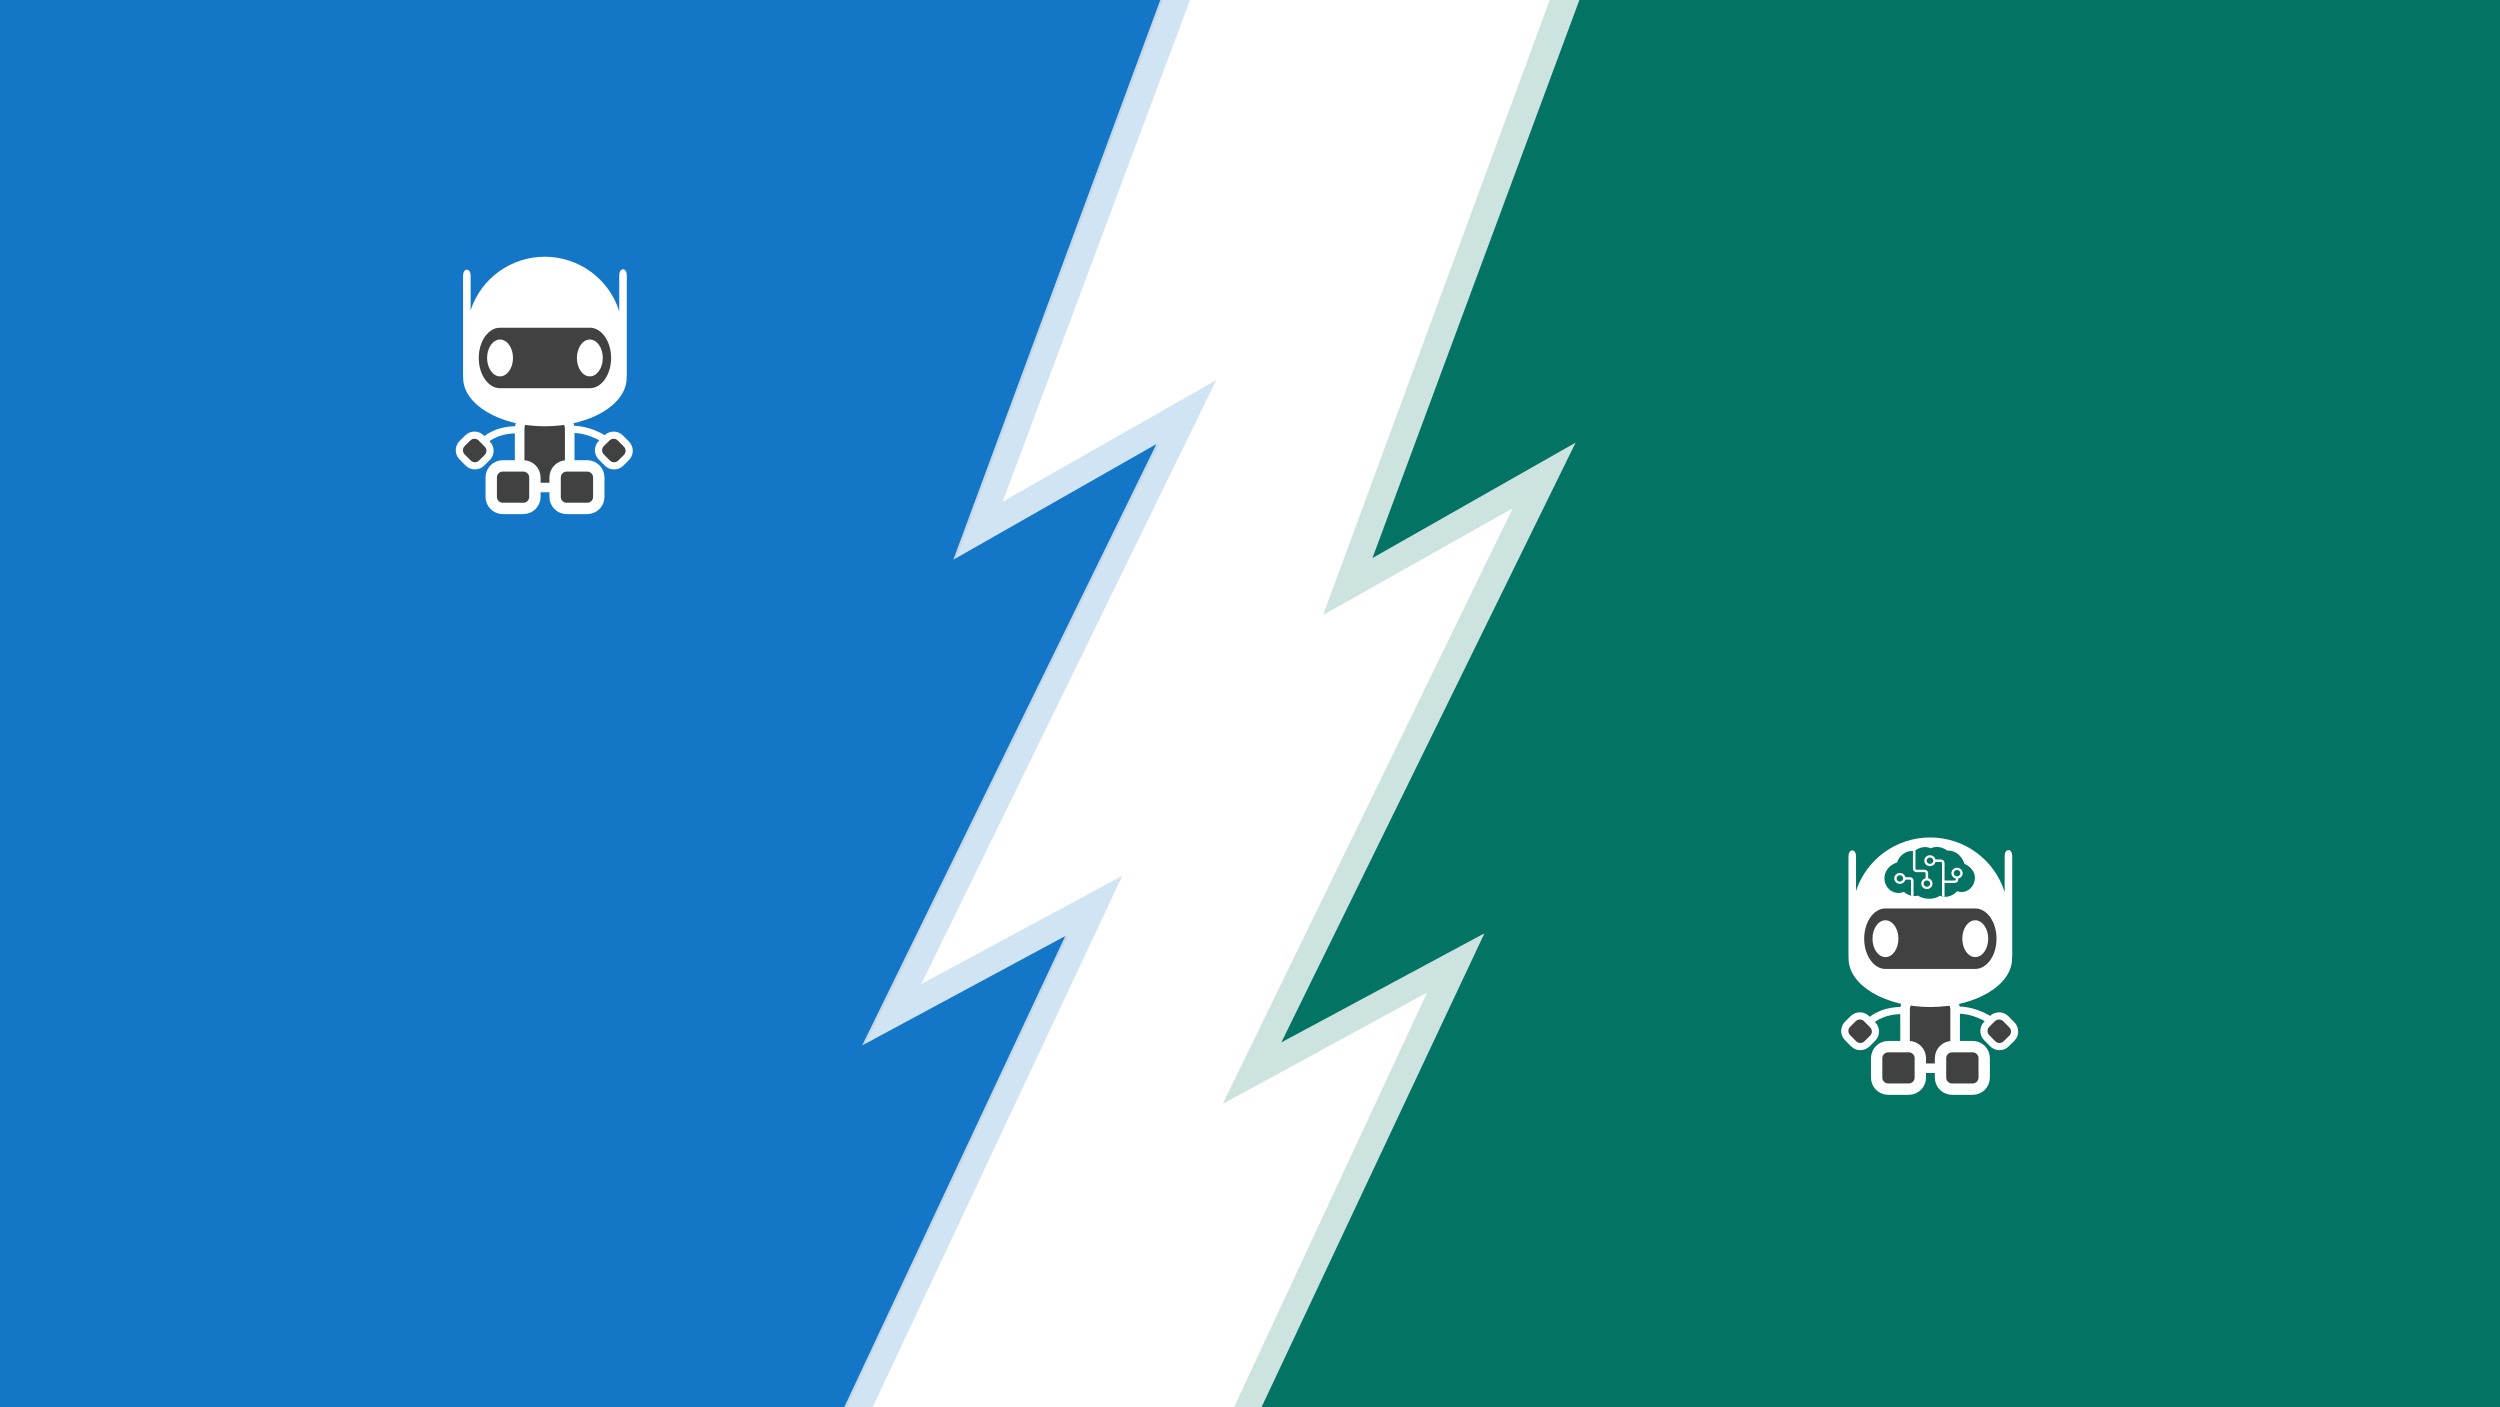
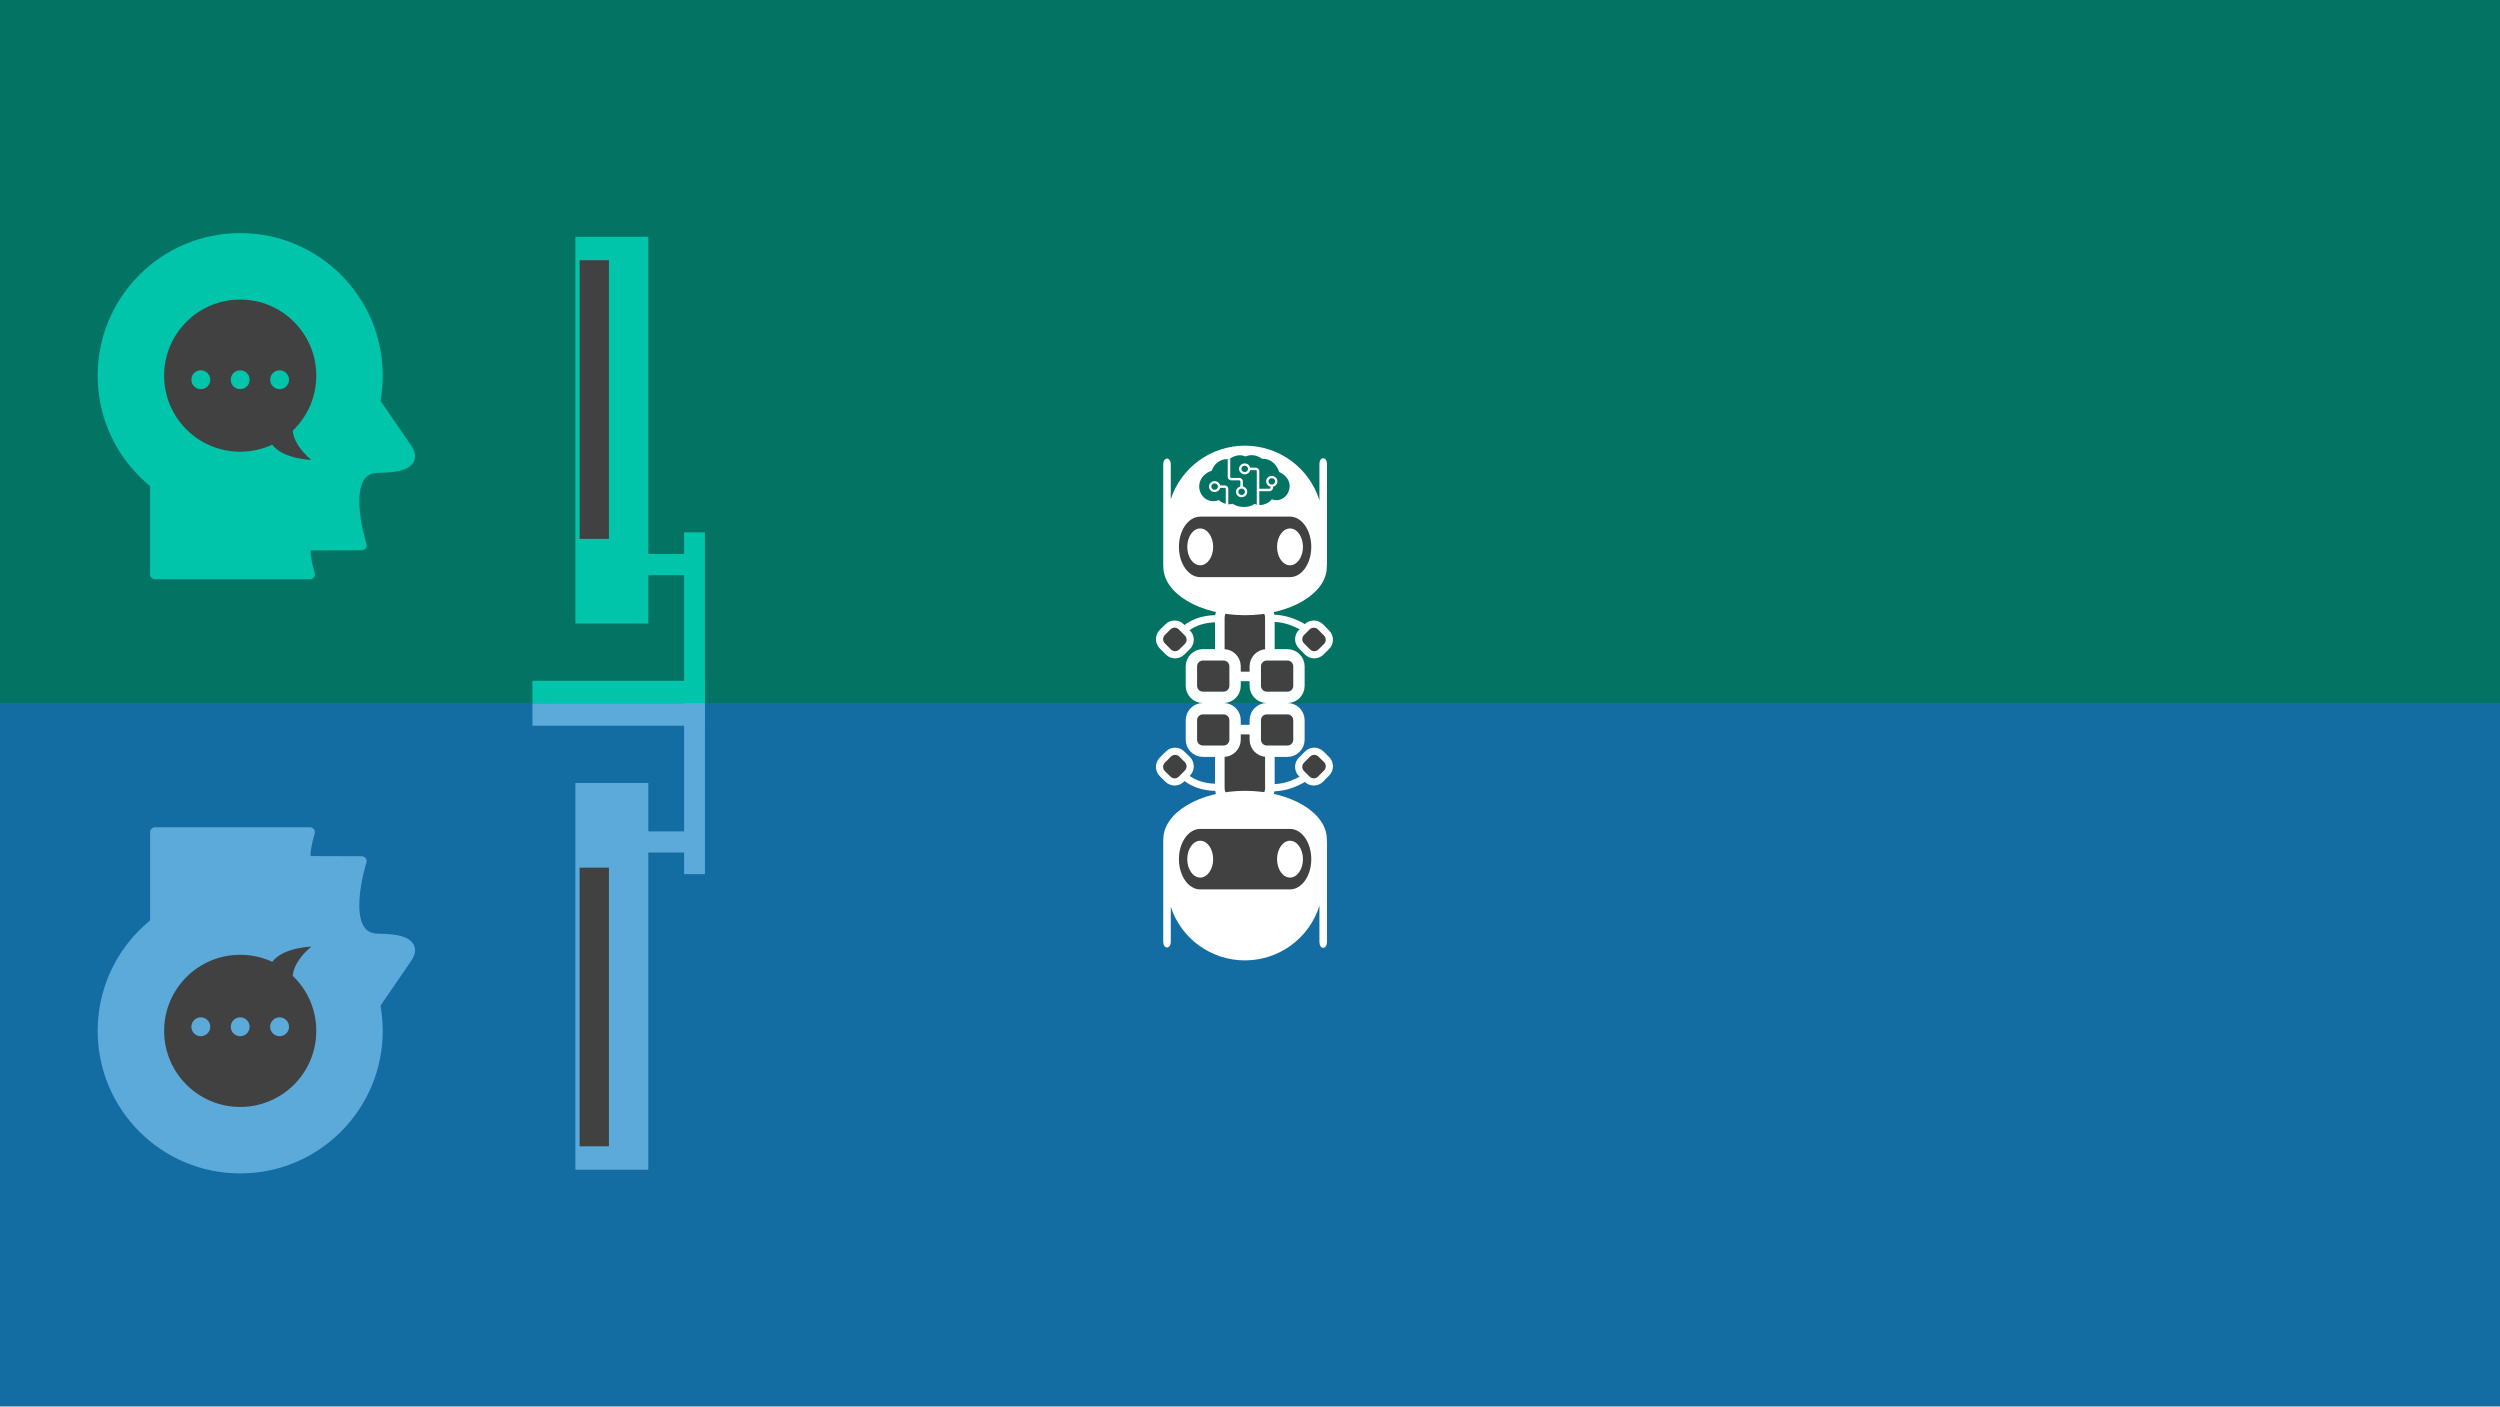
<svg xmlns="http://www.w3.org/2000/svg" xmlns:xlink="http://www.w3.org/1999/xlink" width="508mm" height="285.75mm" version="1.1" viewBox="0 0 508 285.75" id="svg4136">
  <defs id="defs4138">
    <clipPath id="clipPath5017">
-       <use width="100%" height="100%" xlink:href="#g5013" id="use4141" />
+       <use width="100%" height="100%" xlink:href="#g5013" id="use4141" x="0" y="0" />
    </clipPath>
  </defs>
  <style type="text/css" id="style4523">
		.st1 {fill:#0078d7;stroke:none;stroke-linecap:butt;stroke-width:0.75}
		.st2 {fill:none;fill-rule:evenodd;font-size:12px;overflow:visible;stroke-linecap:square;stroke-miterlimit:3}
	</style>
  <style type="text/css" id="style4525">.st0{fill:#FFFFFF;}</style>
  <style type="text/css" id="style4527">
		.st1 {fill:#0078d7;stroke:none;stroke-linecap:butt;stroke-width:0.75}
		.st2 {fill:none;fill-rule:evenodd;font-size:12px;overflow:visible;stroke-linecap:square;stroke-miterlimit:3}
	</style>
-   <g id="layer1">
-     <path style="fill:#ffffff;fill-opacity:1;stroke:none;stroke-width:1.325;stroke-linecap:butt;stroke-linejoin:miter;stroke-miterlimit:4;stroke-dasharray:none;stroke-opacity:0.789" d="M 471.269,290.216 H 170.082 l 46.93,-100.035 -41.275,22.232 59.796,-122.208 -41.275,23.513 42.333,-114.48 234.679,-0.067 z" id="path898-3" />
-     <path style="fill:#1476c6;stroke:none;stroke-width:0.265px;stroke-linecap:butt;stroke-linejoin:miter;stroke-opacity:1;fill-opacity:1" d="m 169.552,290.216 46.93,-100.035 -41.275,22.232 59.796,-122.208 -41.275,23.513 L 236.061,-0.761 -0.536,-0.828 V 290.241 Z" id="path928" />
-     <path style="fill:#1476c6;fill-opacity:0.196;stroke:none;stroke-width:0.265px;stroke-linecap:butt;stroke-linejoin:miter;stroke-opacity:1" d="m 175.302,290.24 -5.75,-0.024 46.93,-100.035 -41.275,22.232 59.796,-122.208 -41.275,23.513 42.333,-114.48 6.032,2.002e-5 L 203.74,101.935 247.144,77.24 187.209,199.959 228.071,177.932 Z" id="path932" />
+   <g id="layer1" style="display:inline" transform="translate(-3.307285,-2.11666)">
+     <rect style="fill:#037364;fill-opacity:1;stroke:none;stroke-width:10.185;stroke-miterlimit:4;stroke-dasharray:none;stroke-dashoffset:0;stroke-opacity:1;paint-order:normal" id="rect867" width="508" height="285.75" x="3.307" y="2.117" />
+     <rect style="fill:#156ca6;fill-opacity:0.941;stroke:none;stroke-width:10.43;stroke-miterlimit:4;stroke-dasharray:none;stroke-dashoffset:0;stroke-opacity:1;paint-order:normal" id="rect869" width="508" height="142.875" x="3.307" y="144.992" />
+     <g id="g4165" transform="translate(-37.99185,-46.47647)">
+       <rect id="rect4167" style="fill:#01c5ab" height="78.581" width="14.817" y="96.705" x="158.22" />
+       <rect id="rect4169" style="fill:#414141" height="56.621" width="5.953" y="101.47" x="159.08" />
+       <rect id="rect4171" style="fill:#01c5ab" height="4.3" width="10.716" y="161.16" x="171.38" />
+       <rect id="rect4173" style="fill:#01c5ab" height="34.727" width="4.233" y="156.77" x="180.31" />
+       <rect id="rect4175" style="fill:#01c5ab" height="4.564" width="35.057" y="186.93" x="149.49" />
+     </g>
+     <g id="g1040">
+       <circle cx="52.116" cy="78.444" r="28.96" style="fill:#01c5ab" id="circle4161" />
+       <path d="m 34.808,99.834 v 18.984 h 31.485 c 0,0 -1.785,-5.847 -0.265,-5.852 l 10.782,-0.035 c 0,0 -5.027,-15.743 3.373,-15.743 8.4,0 6.416,-3.109 5.887,-3.903 -0.529,-0.794 -6.615,-9.657 -6.615,-9.657 z" style="fill:#01c5ab;stroke:#01c5ab;stroke-width:2;stroke-linecap:round;stroke-linejoin:round" id="path4163" />
+       <g transform="translate(-19.36627,-48.46287)" id="g4177">
+         <circle cx="71.482" cy="126.91" r="15.46" style="fill:#414141" id="circle4179" />
+         <path d="m 77.2,138.87 c 0.537,4.961 8.731,5.159 8.731,5.159 0,0 -5.093,-4.002 -3.473,-7.871 1.313,-3.136 -5.259,2.712 -5.259,2.712 z" style="fill:#414141" id="path4181" />
+         <g transform="translate(-0.088173,0.74216)" id="g4183">
+           <circle cx="63.566" cy="127" r="1.918" style="fill:#01c5ab" id="circle4185" />
+           <circle cx="71.57" cy="127" r="1.918" style="fill:#01c5ab" id="circle4187" />
+           <circle cx="79.573" cy="127" r="1.918" style="fill:#01c5ab" id="circle4189" />
+         </g>
+       </g>
+     </g>
+     <g style="fill:#5baad9;fill-opacity:1" id="g4165-8" transform="matrix(1,0,0,-1,-37.99185,336.5117)">
+       <rect id="rect4167-2" style="fill:#5baad9;fill-opacity:1" height="78.581" width="14.817" y="96.705" x="158.22" />
+       <rect id="rect4169-2" style="fill:#414141;fill-opacity:1" height="56.621" width="5.953" y="101.47" x="159.08" />
+       <rect id="rect4171-6" style="fill:#5baad9;fill-opacity:1" height="4.3" width="10.716" y="161.16" x="171.38" />
+       <rect id="rect4173-9" style="fill:#5baad9;fill-opacity:1" height="34.727" width="4.233" y="156.77" x="180.31" />
+       <rect id="rect4175-9" style="fill:#5baad9;fill-opacity:1" height="4.564" width="35.057" y="186.93" x="149.49" />
+     </g>
+     <g id="g1029">
+       <circle transform="scale(1,-1)" cx="52.116" cy="-211.591" r="28.96" style="fill:#5baad9;fill-opacity:1" id="circle4161-9" />
+       <path d="m 34.808,190.201 v -18.984 h 31.485 c 0,0 -1.785,5.847 -0.265,5.852 l 10.782,0.035 c 0,0 -5.027,15.743 3.373,15.743 8.4,0 6.416,3.109 5.887,3.903 -0.529,0.794 -6.615,9.657 -6.615,9.657 z" style="fill:#5baad9;fill-opacity:1;stroke:#5baad9;stroke-width:2;stroke-linecap:round;stroke-linejoin:round;stroke-opacity:1" id="path4163-1" />
+       <g transform="matrix(1,0,0,-1,-19.36627,338.4981)" id="g4177-9">
+         <circle cx="71.482" cy="126.91" r="15.46" style="fill:#414141" id="circle4179-7" />
+         <path d="m 77.2,138.87 c 0.537,4.961 8.731,5.159 8.731,5.159 0,0 -5.093,-4.002 -3.473,-7.871 1.313,-3.136 -5.259,2.712 -5.259,2.712 z" style="fill:#414141" id="path4181-6" />
+         <g transform="translate(-0.088173,0.74216)" id="g4183-2" style="fill:#5baad9;fill-opacity:1">
+           <circle cx="63.566" cy="127" r="1.918" style="fill:#5baad9;fill-opacity:1" id="circle4185-5" />
+           <circle cx="71.57" cy="127" r="1.918" style="fill:#5baad9;fill-opacity:1" id="circle4187-4" />
+           <circle cx="79.573" cy="127" r="1.918" style="fill:#5baad9;fill-opacity:1" id="circle4189-6" />
+         </g>
+       </g>
+     </g>
  </g>
-   <g id="layer2" style="display:none">
+   <g id="layer2" style="display:none" transform="translate(-3.307285,-2.11666)">
    <path style="fill:#037364;fill-opacity:1;stroke:none;stroke-width:0.265px;stroke-linecap:butt;stroke-linejoin:miter;stroke-opacity:1" d="M -0.007,288.728 511.433,-1.522 V 288.728 Z" id="path1015" />
    <flowRoot xml:space="preserve" id="flowRoot1043" style="font-style:normal;font-weight:normal;font-size:40px;line-height:1.25;font-family:sans-serif;letter-spacing:0px;word-spacing:0px;fill:#000000;fill-opacity:1;stroke:none">
      <flowRegion id="flowRegion1045">
        <rect id="rect1047" width="539" height="214" x="698" y="439" />
      </flowRegion>
      <flowPara id="flowPara1049" />
    </flowRoot>
  </g>
-   <g id="layer4">
-     <path style="fill:#037364;fill-opacity:1;stroke:none;stroke-width:1.323;stroke-linecap:butt;stroke-linejoin:miter;stroke-miterlimit:4;stroke-dasharray:none;stroke-opacity:0.789" d="M 511.962,289.422 H 254.695 l 46.93,-99.762 -41.275,22.172 59.796,-121.874 -41.275,23.449 42.333,-114.168 191.287,-0.067 z" id="path898" />
-     <path style="fill:#037364;fill-opacity:0.196;stroke:none;stroke-width:0.265px;stroke-linecap:butt;stroke-linejoin:miter;stroke-opacity:1" d="m 289.987,201.683 -40.832,87.698 5.54,0.042 46.93,-99.762 -41.275,22.172 59.796,-121.874 -41.275,23.449 42.333,-114.168 -5.96,-0.173 -46.398,125.911 38.54,-21.702 -58.933,121.046 z" id="path926" />
-   </g>
-   <g id="layer3" style="display:inline">
-     <g id="g4405" transform="matrix(1.1548,0,0,1.1548,99.30935,19.02634)">
-       <rect id="rect4407" style="fill:#414141;stroke:#feffff;stroke-width:1.686;stroke-linecap:round;stroke-linejoin:round" ry="2.539" height="12.862" width="8.808" y="158.63" x="249.22" />
-       <rect id="rect4409" style="fill:#414141;stroke:#feffff;stroke-width:2;stroke-linecap:round;stroke-linejoin:round" ry="2.032" height="7.484" width="7.684" y="167.69" x="244.22" />
-       <rect id="rect4411" style="fill:#414141;stroke:#feffff;stroke-width:1.265;stroke-linecap:round;stroke-linejoin:round" ry="1.67" height="4.733" width="4.859" y="-57.767" x="284.59" transform="rotate(45.285)" />
-       <path id="path4413" style="fill:#414141;stroke:#feffff;stroke-width:1.265" d="m 243.04,163.26 c 0,0 1.75,-1.922 5.652,-1.922" />
-       <path id="path4415" style="fill:#414141;stroke:#feffff;stroke-width:1.265" d="m 264.51,163.25 c 0,0 -2.631,-1.987 -5.966,-1.987" />
-       <rect id="rect4417" style="fill:#414141;stroke:#feffff;stroke-width:1.265;stroke-linecap:round;stroke-linejoin:round" ry="1.67" height="4.733" width="4.859" y="-75.165" x="301.82" transform="rotate(45.285)" />
-       <rect id="rect4419" style="fill:#414141;stroke:#feffff;stroke-width:2;stroke-linecap:round;stroke-linejoin:round" ry="2.032" height="7.484" width="7.684" y="167.69" x="255.46" />
-       <g id="g4421" transform="matrix(0.30133,0,0,0.30133,235.34,128.1)">
-         <g id="g4423" style="fill:#01c5ab" transform="translate(-8.7921,17.566)">
-           <path id="path4425" style="fill:#ffffff" d="M 69.52,-8.33 C 49.806,-8.316 32.336,4.301 26.222,22.941 V 2.303 h -0.074 c 0.004,-0.063 0.006,-0.125 0.007,-0.188 -2.43e-4,-1.603 -0.958,-2.903 -2.138,-2.903 -1.181,2.256e-4 -2.138,1.3 -2.138,2.903 5.3e-5,0.063 0.002,0.125 0.005,0.188 h -0.072 v 59.509 h 0.103 c -0.019,0.188 -0.035,0.377 -0.048,0.566 1.79e-4,15.634 21.374,28.308 47.739,28.308 26.365,1.4e-5 47.739,-12.674 47.739,-28.308 -0.009,-0.256 -0.025,-0.511 -0.045,-0.767 h 0.132 V 2.102 h -0.074 c 0.004,-0.063 0.006,-0.125 0.007,-0.188 5e-5,-1.604 -0.957,-2.904 -2.138,-2.903 -1.181,2.295e-4 -2.138,1.3 -2.138,2.903 5e-5,0.063 0.002,0.125 0.005,0.188 h -0.072 v 21.533 c -5.89,-18.986 -23.525,-31.944 -43.502,-31.965 z" />
+   <g id="layer4" transform="translate(-3.307285,-2.11666)" style="display:inline" />
+   <g id="layer3" style="display:inline" transform="translate(-3.307285,-2.11666)">
+     <g id="g894" transform="translate(-135.9344,-77.49826)">
+       <g transform="matrix(1.1548,0,0,1.1548,99.30935,19.02634)" id="g4405">
+         <rect x="249.22" y="158.63" width="8.808" height="12.862" ry="2.539" style="fill:#414141;stroke:#feffff;stroke-width:1.686;stroke-linecap:round;stroke-linejoin:round" id="rect4407" />
+         <rect x="244.22" y="167.69" width="7.684" height="7.484" ry="2.032" style="fill:#414141;stroke:#feffff;stroke-width:2;stroke-linecap:round;stroke-linejoin:round" id="rect4409" />
+         <rect transform="rotate(45.285)" x="284.59" y="-57.767" width="4.859" height="4.733" ry="1.67" style="fill:#414141;stroke:#feffff;stroke-width:1.265;stroke-linecap:round;stroke-linejoin:round" id="rect4411" />
+         <path d="m 243.04,163.26 c 0,0 1.75,-1.922 5.652,-1.922" style="fill:#414141;stroke:#feffff;stroke-width:1.265" id="path4413" />
+         <path d="m 264.51,163.25 c 0,0 -2.631,-1.987 -5.966,-1.987" style="fill:#414141;stroke:#feffff;stroke-width:1.265" id="path4415" />
+         <rect transform="rotate(45.285)" x="301.82" y="-75.165" width="4.859" height="4.733" ry="1.67" style="fill:#414141;stroke:#feffff;stroke-width:1.265;stroke-linecap:round;stroke-linejoin:round" id="rect4417" />
+         <rect x="255.46" y="167.69" width="7.684" height="7.484" ry="2.032" style="fill:#414141;stroke:#feffff;stroke-width:2;stroke-linecap:round;stroke-linejoin:round" id="rect4419" />
+         <g transform="matrix(0.30133,0,0,0.30133,235.34,128.1)" id="g4421">
+           <g transform="translate(-8.7921,17.566)" style="fill:#01c5ab" id="g4423">
+             <path d="M 69.52,-8.33 C 49.806,-8.316 32.336,4.301 26.222,22.941 V 2.303 h -0.074 c 0.004,-0.063 0.006,-0.125 0.007,-0.188 -2.43e-4,-1.603 -0.958,-2.903 -2.138,-2.903 -1.181,2.256e-4 -2.138,1.3 -2.138,2.903 5.3e-5,0.063 0.002,0.125 0.005,0.188 h -0.072 v 59.509 h 0.103 c -0.019,0.188 -0.035,0.377 -0.048,0.566 1.79e-4,15.634 21.374,28.308 47.739,28.308 26.365,1.4e-5 47.739,-12.674 47.739,-28.308 -0.009,-0.256 -0.025,-0.511 -0.045,-0.767 h 0.132 V 2.102 h -0.074 c 0.004,-0.063 0.006,-0.125 0.007,-0.188 5e-5,-1.604 -0.957,-2.904 -2.138,-2.903 -1.181,2.295e-4 -2.138,1.3 -2.138,2.903 5e-5,0.063 0.002,0.125 0.005,0.188 h -0.072 v 21.533 c -5.89,-18.986 -23.525,-31.944 -43.502,-31.965 z" style="fill:#ffffff" id="path4425" />
+           </g>
+           <path d="m 34.613,50.687 c -6.863,-1.17e-4 -12.426,7.909 -12.426,17.666 -8.3e-5,9.757 5.563,17.666 12.426,17.666 h 52.434 c 6.863,1.16e-4 12.426,-7.909 12.426,-17.666 8.2e-5,-9.757 -5.563,-17.666 -12.426,-17.666 z" style="fill:#414141;paint-order:normal" id="path4427" />
+           <ellipse cx="34.613" cy="68.353" rx="7.564" ry="10.754" style="fill:#ffffff;paint-order:normal" id="ellipse4429" />
+           <ellipse cx="87.048" cy="68.353" rx="7.564" ry="10.754" style="fill:#ffffff;paint-order:normal" id="ellipse4431" />
        </g>
-         <path id="path4427" style="fill:#414141;paint-order:normal" d="m 34.613,50.687 c -6.863,-1.17e-4 -12.426,7.909 -12.426,17.666 -8.3e-5,9.757 5.563,17.666 12.426,17.666 h 52.434 c 6.863,1.16e-4 12.426,-7.909 12.426,-17.666 8.2e-5,-9.757 -5.563,-17.666 -12.426,-17.666 z" />
-         <ellipse id="ellipse4429" style="fill:#ffffff;paint-order:normal" ry="10.754" rx="7.564" cy="68.353" cx="34.613" />
-         <ellipse id="ellipse4431" style="fill:#ffffff;paint-order:normal" ry="10.754" rx="7.564" cy="68.353" cx="87.048" />
+       </g>
+       <g transform="matrix(0.3677501,0,0,0.3555381,382.9191,168.4787)" id="g4333-4">
+         <path d="m 49.383,24.873 c -0.907,-2.15 -2.785,-3.97 -5.214,-5.083 -1.12,-3.765 -4.254,-7.53 -8.928,-7.53 -0.149,0 -0.299,0.004 -0.451,0.011 -1.949,-1.398 -3.843,-2.079 -5.771,-2.079 -1.162,0 -2.35,0.257 -3.541,0.764 -0.882,-0.462 -1.893,-0.703 -2.975,-0.703 -2.392,0 -4.661,1.105 -6.061,2.399 -0.441,-0.104 -0.9,-0.156 -1.374,-0.156 -3.568,0 -7.104,2.948 -8.06,6.522 -3.076,1.116 -5.322,3.143 -6.377,5.781 -1.023,2.559 -0.798,5.42 0.617,7.85 1.406,2.413 3.866,3.854 6.58,3.854 1.041,0 2.045,-0.213 2.96,-0.622 1.65,1.5 3.773,2.397 5.784,2.397 0.701,0 1.372,-0.104 2.007,-0.309 1.628,1.339 4.123,1.841 6.148,1.841 2.389,0 4.465,-0.631 5.841,-1.733 0.892,0.413 1.874,0.627 2.899,0.627 h 0.001 c 2.563,0 5.212,-1.366 6.659,-3.265 0.807,0.331 1.656,0.502 2.515,0.502 h 10e-4 c 2.801,-0.001 5.402,-1.829 6.626,-4.658 0.934,-2.159 0.974,-4.375 0.114,-6.41 z" style="fill:#037364;fill-opacity:1" id="path4335-2" />
+         <path d="m 16.07,38.256 v -8.804 c 0,-1.093 -0.889,-1.981 -1.981,-1.981 H 10.79 v 1.4 h 3.299 c 0.32,0 0.581,0.261 0.581,0.581 v 8.569 c 0.464,0.123 0.934,0.201 1.4,0.235 z" style="fill:#ffffff;fill-opacity:1" id="path4337-9" />
+         <path d="m 22.158,23.196 h -4.432 c -0.32,0 -0.581,-0.261 -0.581,-0.581 V 12.076 c -0.252,0.186 -0.488,0.378 -0.702,0.576 -0.228,-0.054 -0.461,-0.093 -0.698,-0.119 v 10.082 c 0,1.093 0.889,1.981 1.981,1.981 h 4.432 c 0.32,0 0.58,0.26 0.58,0.58 v 3.282 h 1.4 v -3.282 c 10e-4,-1.092 -0.888,-1.98 -1.98,-1.98 z" style="fill:#ffffff;fill-opacity:1" id="path4339-5" />
+         <path d="m 40.803,28.794 v -1.256 h -1.401 v 1.256 c 0,0.32 -0.26,0.581 -0.58,0.581 H 33.21 V 19.334 c 0,-1.092 -0.888,-1.981 -1.981,-1.981 h -3.817 v 1.4 h 3.817 c 0.32,0 0.58,0.26 0.58,0.581 v 19.171 c 0.453,0.11 0.922,0.174 1.4,0.191 v -7.92 h 5.611 c 1.094,-0.001 1.983,-0.889 1.983,-1.982 z" style="fill:#ffffff;fill-opacity:1" id="path4341-5" />
+         <path d="m 23.439,34.25 c -1.72,0 -3.12,-1.4 -3.12,-3.12 0,-1.721 1.4,-3.121 3.12,-3.121 1.721,0 3.12,1.4 3.12,3.121 0,1.72 -1.4,3.12 -3.12,3.12 z m 0,-4.946 c -1.006,0 -1.825,0.819 -1.825,1.826 0,1.007 0.819,1.826 1.825,1.826 1.007,0 1.825,-0.819 1.825,-1.826 0,-1.007 -0.819,-1.826 -1.825,-1.826 z" style="fill:#ffffff;fill-opacity:1" id="path4343-5" />
+         <path d="m 8.525,31.28 c -1.721,0 -3.12,-1.4 -3.12,-3.121 0,-1.721 1.4,-3.12 3.12,-3.12 1.72,0 3.12,1.4 3.12,3.12 0,1.721 -1.399,3.121 -3.12,3.121 z m 0,-4.947 c -1.007,0 -1.825,0.819 -1.825,1.826 0,1.007 0.819,1.826 1.825,1.826 1.006,0 1.825,-0.819 1.825,-1.826 0.001,-1.007 -0.818,-1.826 -1.825,-1.826 z" style="fill:#ffffff;fill-opacity:1" id="path4345-9" />
+         <path d="m 40.114,28.301 c -1.721,0 -3.12,-1.4 -3.12,-3.12 0,-1.721 1.4,-3.12 3.12,-3.12 1.72,0 3.12,1.4 3.12,3.12 0,1.721 -1.4,3.12 -3.12,3.12 z m 0,-4.945 c -1.007,0 -1.825,0.819 -1.825,1.825 0,1.006 0.819,1.826 1.825,1.826 1.006,0 1.825,-0.819 1.825,-1.826 0,-1.007 -0.819,-1.825 -1.825,-1.825 z" style="fill:#ffffff;fill-opacity:1" id="path4347-8" />
+         <path d="m 25.147,21.161 c -1.721,0 -3.12,-1.4 -3.12,-3.12 0,-1.721 1.4,-3.12 3.12,-3.12 1.72,0 3.12,1.4 3.12,3.12 0.001,1.72 -1.399,3.12 -3.12,3.12 z m 0,-4.946 c -1.007,0 -1.825,0.819 -1.825,1.826 0,1.006 0.819,1.825 1.825,1.825 1.006,0 1.825,-0.819 1.825,-1.825 10e-4,-1.007 -0.818,-1.826 -1.825,-1.826 z" style="fill:#ffffff;fill-opacity:1" id="path4349-9" />
      </g>
    </g>
-     <g id="g4333-4" transform="matrix(0.3677501,0,0,0.3555381,382.9191,168.4787)">
-       <path id="path4335-2" style="fill:#037364;fill-opacity:1" d="m 49.383,24.873 c -0.907,-2.15 -2.785,-3.97 -5.214,-5.083 -1.12,-3.765 -4.254,-7.53 -8.928,-7.53 -0.149,0 -0.299,0.004 -0.451,0.011 -1.949,-1.398 -3.843,-2.079 -5.771,-2.079 -1.162,0 -2.35,0.257 -3.541,0.764 -0.882,-0.462 -1.893,-0.703 -2.975,-0.703 -2.392,0 -4.661,1.105 -6.061,2.399 -0.441,-0.104 -0.9,-0.156 -1.374,-0.156 -3.568,0 -7.104,2.948 -8.06,6.522 -3.076,1.116 -5.322,3.143 -6.377,5.781 -1.023,2.559 -0.798,5.42 0.617,7.85 1.406,2.413 3.866,3.854 6.58,3.854 1.041,0 2.045,-0.213 2.96,-0.622 1.65,1.5 3.773,2.397 5.784,2.397 0.701,0 1.372,-0.104 2.007,-0.309 1.628,1.339 4.123,1.841 6.148,1.841 2.389,0 4.465,-0.631 5.841,-1.733 0.892,0.413 1.874,0.627 2.899,0.627 h 0.001 c 2.563,0 5.212,-1.366 6.659,-3.265 0.807,0.331 1.656,0.502 2.515,0.502 h 10e-4 c 2.801,-0.001 5.402,-1.829 6.626,-4.658 0.934,-2.159 0.974,-4.375 0.114,-6.41 z" />
-       <path id="path4337-9" style="fill:#ffffff;fill-opacity:1" d="m 16.07,38.256 v -8.804 c 0,-1.093 -0.889,-1.981 -1.981,-1.981 H 10.79 v 1.4 h 3.299 c 0.32,0 0.581,0.261 0.581,0.581 v 8.569 c 0.464,0.123 0.934,0.201 1.4,0.235 z" />
-       <path id="path4339-5" style="fill:#ffffff;fill-opacity:1" d="m 22.158,23.196 h -4.432 c -0.32,0 -0.581,-0.261 -0.581,-0.581 V 12.076 c -0.252,0.186 -0.488,0.378 -0.702,0.576 -0.228,-0.054 -0.461,-0.093 -0.698,-0.119 v 10.082 c 0,1.093 0.889,1.981 1.981,1.981 h 4.432 c 0.32,0 0.58,0.26 0.58,0.58 v 3.282 h 1.4 v -3.282 c 10e-4,-1.092 -0.888,-1.98 -1.98,-1.98 z" />
-       <path id="path4341-5" style="fill:#ffffff;fill-opacity:1" d="m 40.803,28.794 v -1.256 h -1.401 v 1.256 c 0,0.32 -0.26,0.581 -0.58,0.581 H 33.21 V 19.334 c 0,-1.092 -0.888,-1.981 -1.981,-1.981 h -3.817 v 1.4 h 3.817 c 0.32,0 0.58,0.26 0.58,0.581 v 19.171 c 0.453,0.11 0.922,0.174 1.4,0.191 v -7.92 h 5.611 c 1.094,-0.001 1.983,-0.889 1.983,-1.982 z" />
-       <path id="path4343-5" style="fill:#ffffff;fill-opacity:1" d="m 23.439,34.25 c -1.72,0 -3.12,-1.4 -3.12,-3.12 0,-1.721 1.4,-3.121 3.12,-3.121 1.721,0 3.12,1.4 3.12,3.121 0,1.72 -1.4,3.12 -3.12,3.12 z m 0,-4.946 c -1.006,0 -1.825,0.819 -1.825,1.826 0,1.007 0.819,1.826 1.825,1.826 1.007,0 1.825,-0.819 1.825,-1.826 0,-1.007 -0.819,-1.826 -1.825,-1.826 z" />
-       <path id="path4345-9" style="fill:#ffffff;fill-opacity:1" d="m 8.525,31.28 c -1.721,0 -3.12,-1.4 -3.12,-3.121 0,-1.721 1.4,-3.12 3.12,-3.12 1.72,0 3.12,1.4 3.12,3.12 0,1.721 -1.399,3.121 -3.12,3.121 z m 0,-4.947 c -1.007,0 -1.825,0.819 -1.825,1.826 0,1.007 0.819,1.826 1.825,1.826 1.006,0 1.825,-0.819 1.825,-1.826 0.001,-1.007 -0.818,-1.826 -1.825,-1.826 z" />
-       <path id="path4347-8" style="fill:#ffffff;fill-opacity:1" d="m 40.114,28.301 c -1.721,0 -3.12,-1.4 -3.12,-3.12 0,-1.721 1.4,-3.12 3.12,-3.12 1.72,0 3.12,1.4 3.12,3.12 0,1.721 -1.4,3.12 -3.12,3.12 z m 0,-4.945 c -1.007,0 -1.825,0.819 -1.825,1.825 0,1.006 0.819,1.826 1.825,1.826 1.006,0 1.825,-0.819 1.825,-1.826 0,-1.007 -0.819,-1.825 -1.825,-1.825 z" />
-       <path id="path4349-9" style="fill:#ffffff;fill-opacity:1" d="m 25.147,21.161 c -1.721,0 -3.12,-1.4 -3.12,-3.12 0,-1.721 1.4,-3.12 3.12,-3.12 1.72,0 3.12,1.4 3.12,3.12 0.001,1.72 -1.399,3.12 -3.12,3.12 z m 0,-4.946 c -1.007,0 -1.825,0.819 -1.825,1.826 0,1.006 0.819,1.825 1.825,1.825 1.006,0 1.825,-0.819 1.825,-1.825 10e-4,-1.007 -0.818,-1.826 -1.825,-1.826 z" />
-     </g>
-     <g style="display:inline" id="g4405-7" transform="matrix(1.1548,0,0,1.1548,-182.2073,-98.97782)">
+     <g style="display:inline" id="g4405-7" transform="matrix(1.1548,0,0,-1.1548,-36.62502,348.4128)">
      <rect id="rect4407-5" style="fill:#414141;stroke:#feffff;stroke-width:1.686;stroke-linecap:round;stroke-linejoin:round" ry="2.539" height="12.862" width="8.808" y="158.63" x="249.22" />
      <rect id="rect4409-7" style="fill:#414141;stroke:#feffff;stroke-width:2;stroke-linecap:round;stroke-linejoin:round" ry="2.032" height="7.484" width="7.684" y="167.69" x="244.22" />
      <rect id="rect4411-6" style="fill:#414141;stroke:#feffff;stroke-width:1.265;stroke-linecap:round;stroke-linejoin:round" ry="1.67" height="4.733" width="4.859" y="-57.767" x="284.59" transform="rotate(45.285)" />
      <path id="path4413-8" style="fill:#414141;stroke:#feffff;stroke-width:1.265" d="m 243.04,163.26 c 0,0 1.75,-1.922 5.652,-1.922" />
      <path id="path4415-2" style="fill:#414141;stroke:#feffff;stroke-width:1.265" d="m 264.51,163.25 c 0,0 -2.631,-1.987 -5.966,-1.987" />
      <rect id="rect4417-2" style="fill:#414141;stroke:#feffff;stroke-width:1.265;stroke-linecap:round;stroke-linejoin:round" ry="1.67" height="4.733" width="4.859" y="-75.165" x="301.82" transform="rotate(45.285)" />
      <rect id="rect4419-9" style="fill:#414141;stroke:#feffff;stroke-width:2;stroke-linecap:round;stroke-linejoin:round" ry="2.032" height="7.484" width="7.684" y="167.69" x="255.46" />
      <g id="g4421-8" transform="matrix(0.30133,0,0,0.30133,235.34,128.1)">
        <g id="g4423-7" style="fill:#01c5ab" transform="translate(-8.7921,17.566)">
          <path id="path4425-6" style="fill:#ffffff" d="M 69.52,-8.33 C 49.806,-8.316 32.336,4.301 26.222,22.941 V 2.303 h -0.074 c 0.004,-0.063 0.006,-0.125 0.007,-0.188 -2.43e-4,-1.603 -0.958,-2.903 -2.138,-2.903 -1.181,2.256e-4 -2.138,1.3 -2.138,2.903 5.3e-5,0.063 0.002,0.125 0.005,0.188 h -0.072 v 59.509 h 0.103 c -0.019,0.188 -0.035,0.377 -0.048,0.566 1.79e-4,15.634 21.374,28.308 47.739,28.308 26.365,1.4e-5 47.739,-12.674 47.739,-28.308 -0.009,-0.256 -0.025,-0.511 -0.045,-0.767 h 0.132 V 2.102 h -0.074 c 0.004,-0.063 0.006,-0.125 0.007,-0.188 5e-5,-1.604 -0.957,-2.904 -2.138,-2.903 -1.181,2.295e-4 -2.138,1.3 -2.138,2.903 5e-5,0.063 0.002,0.125 0.005,0.188 h -0.072 v 21.533 c -5.89,-18.986 -23.525,-31.944 -43.502,-31.965 z" />
        </g>
        <path id="path4427-9" style="fill:#414141;paint-order:normal" d="m 34.613,50.687 c -6.863,-1.17e-4 -12.426,7.909 -12.426,17.666 -8.3e-5,9.757 5.563,17.666 12.426,17.666 h 52.434 c 6.863,1.16e-4 12.426,-7.909 12.426,-17.666 8.2e-5,-9.757 -5.563,-17.666 -12.426,-17.666 z" />
        <ellipse id="ellipse4429-1" style="fill:#ffffff;paint-order:normal" ry="10.754" rx="7.564" cy="68.353" cx="34.613" />
        <ellipse id="ellipse4431-2" style="fill:#ffffff;paint-order:normal" ry="10.754" rx="7.564" cy="68.353" cx="87.048" />
      </g>
    </g>
  </g>
</svg>
